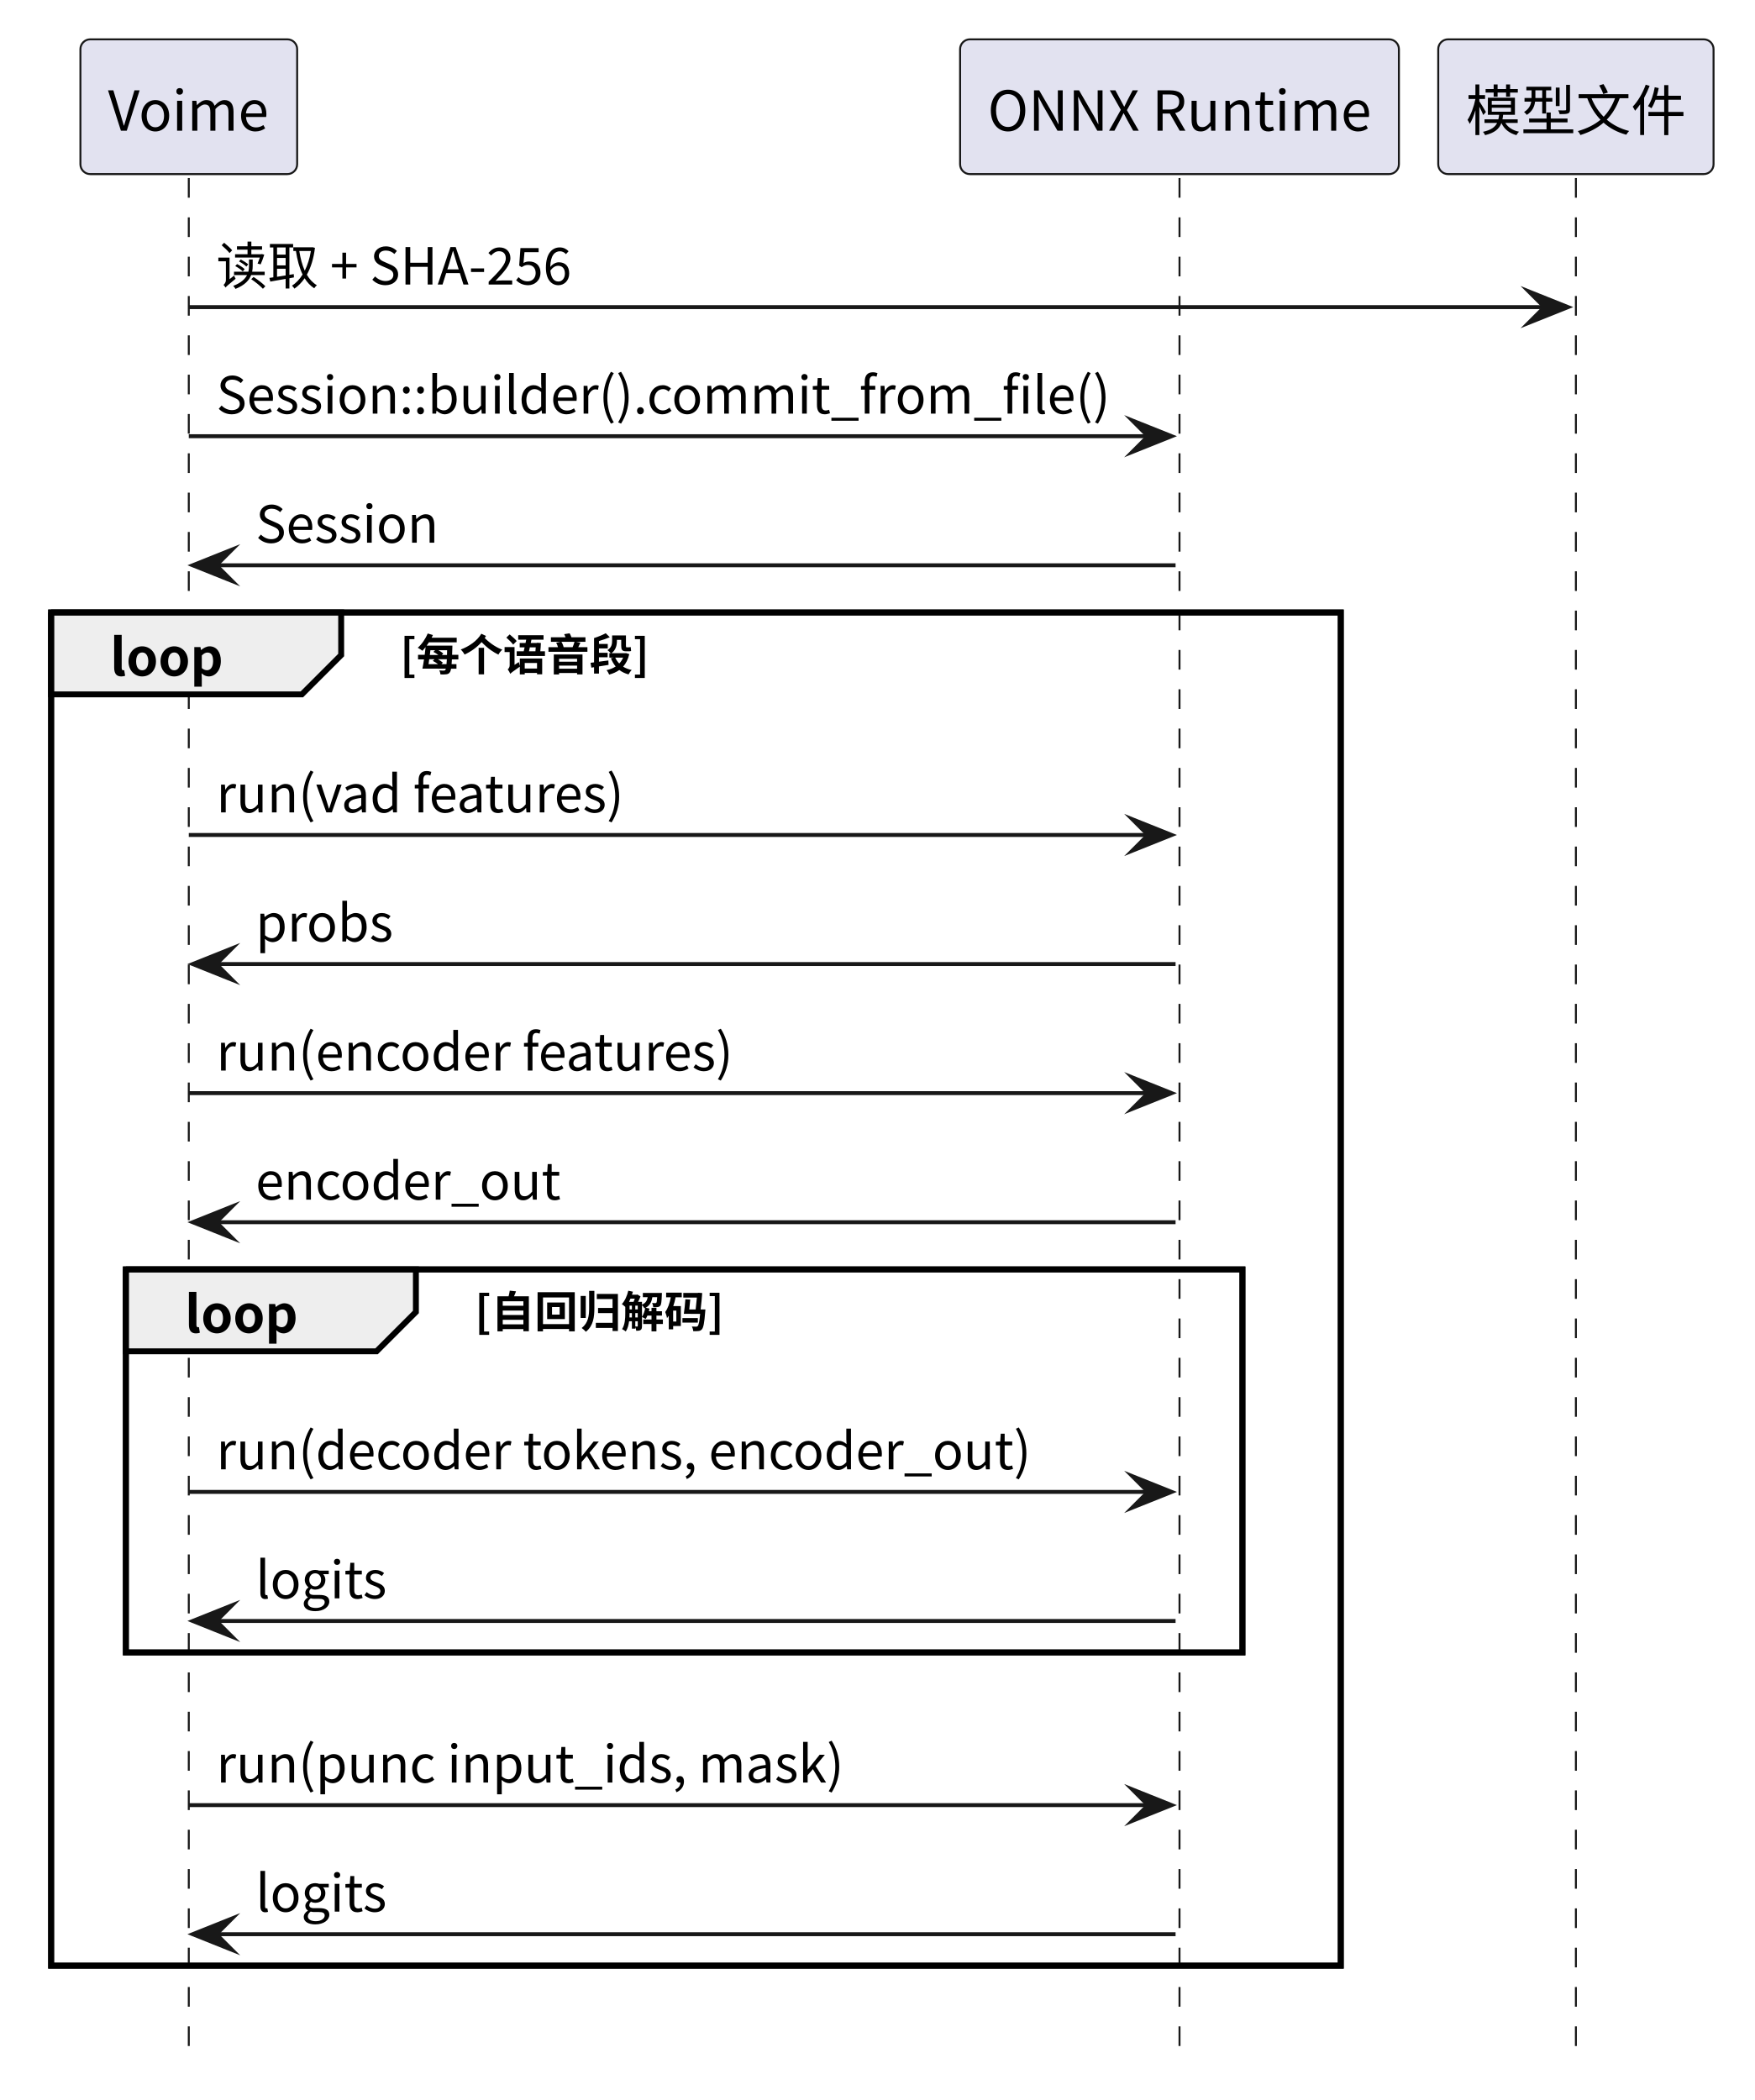
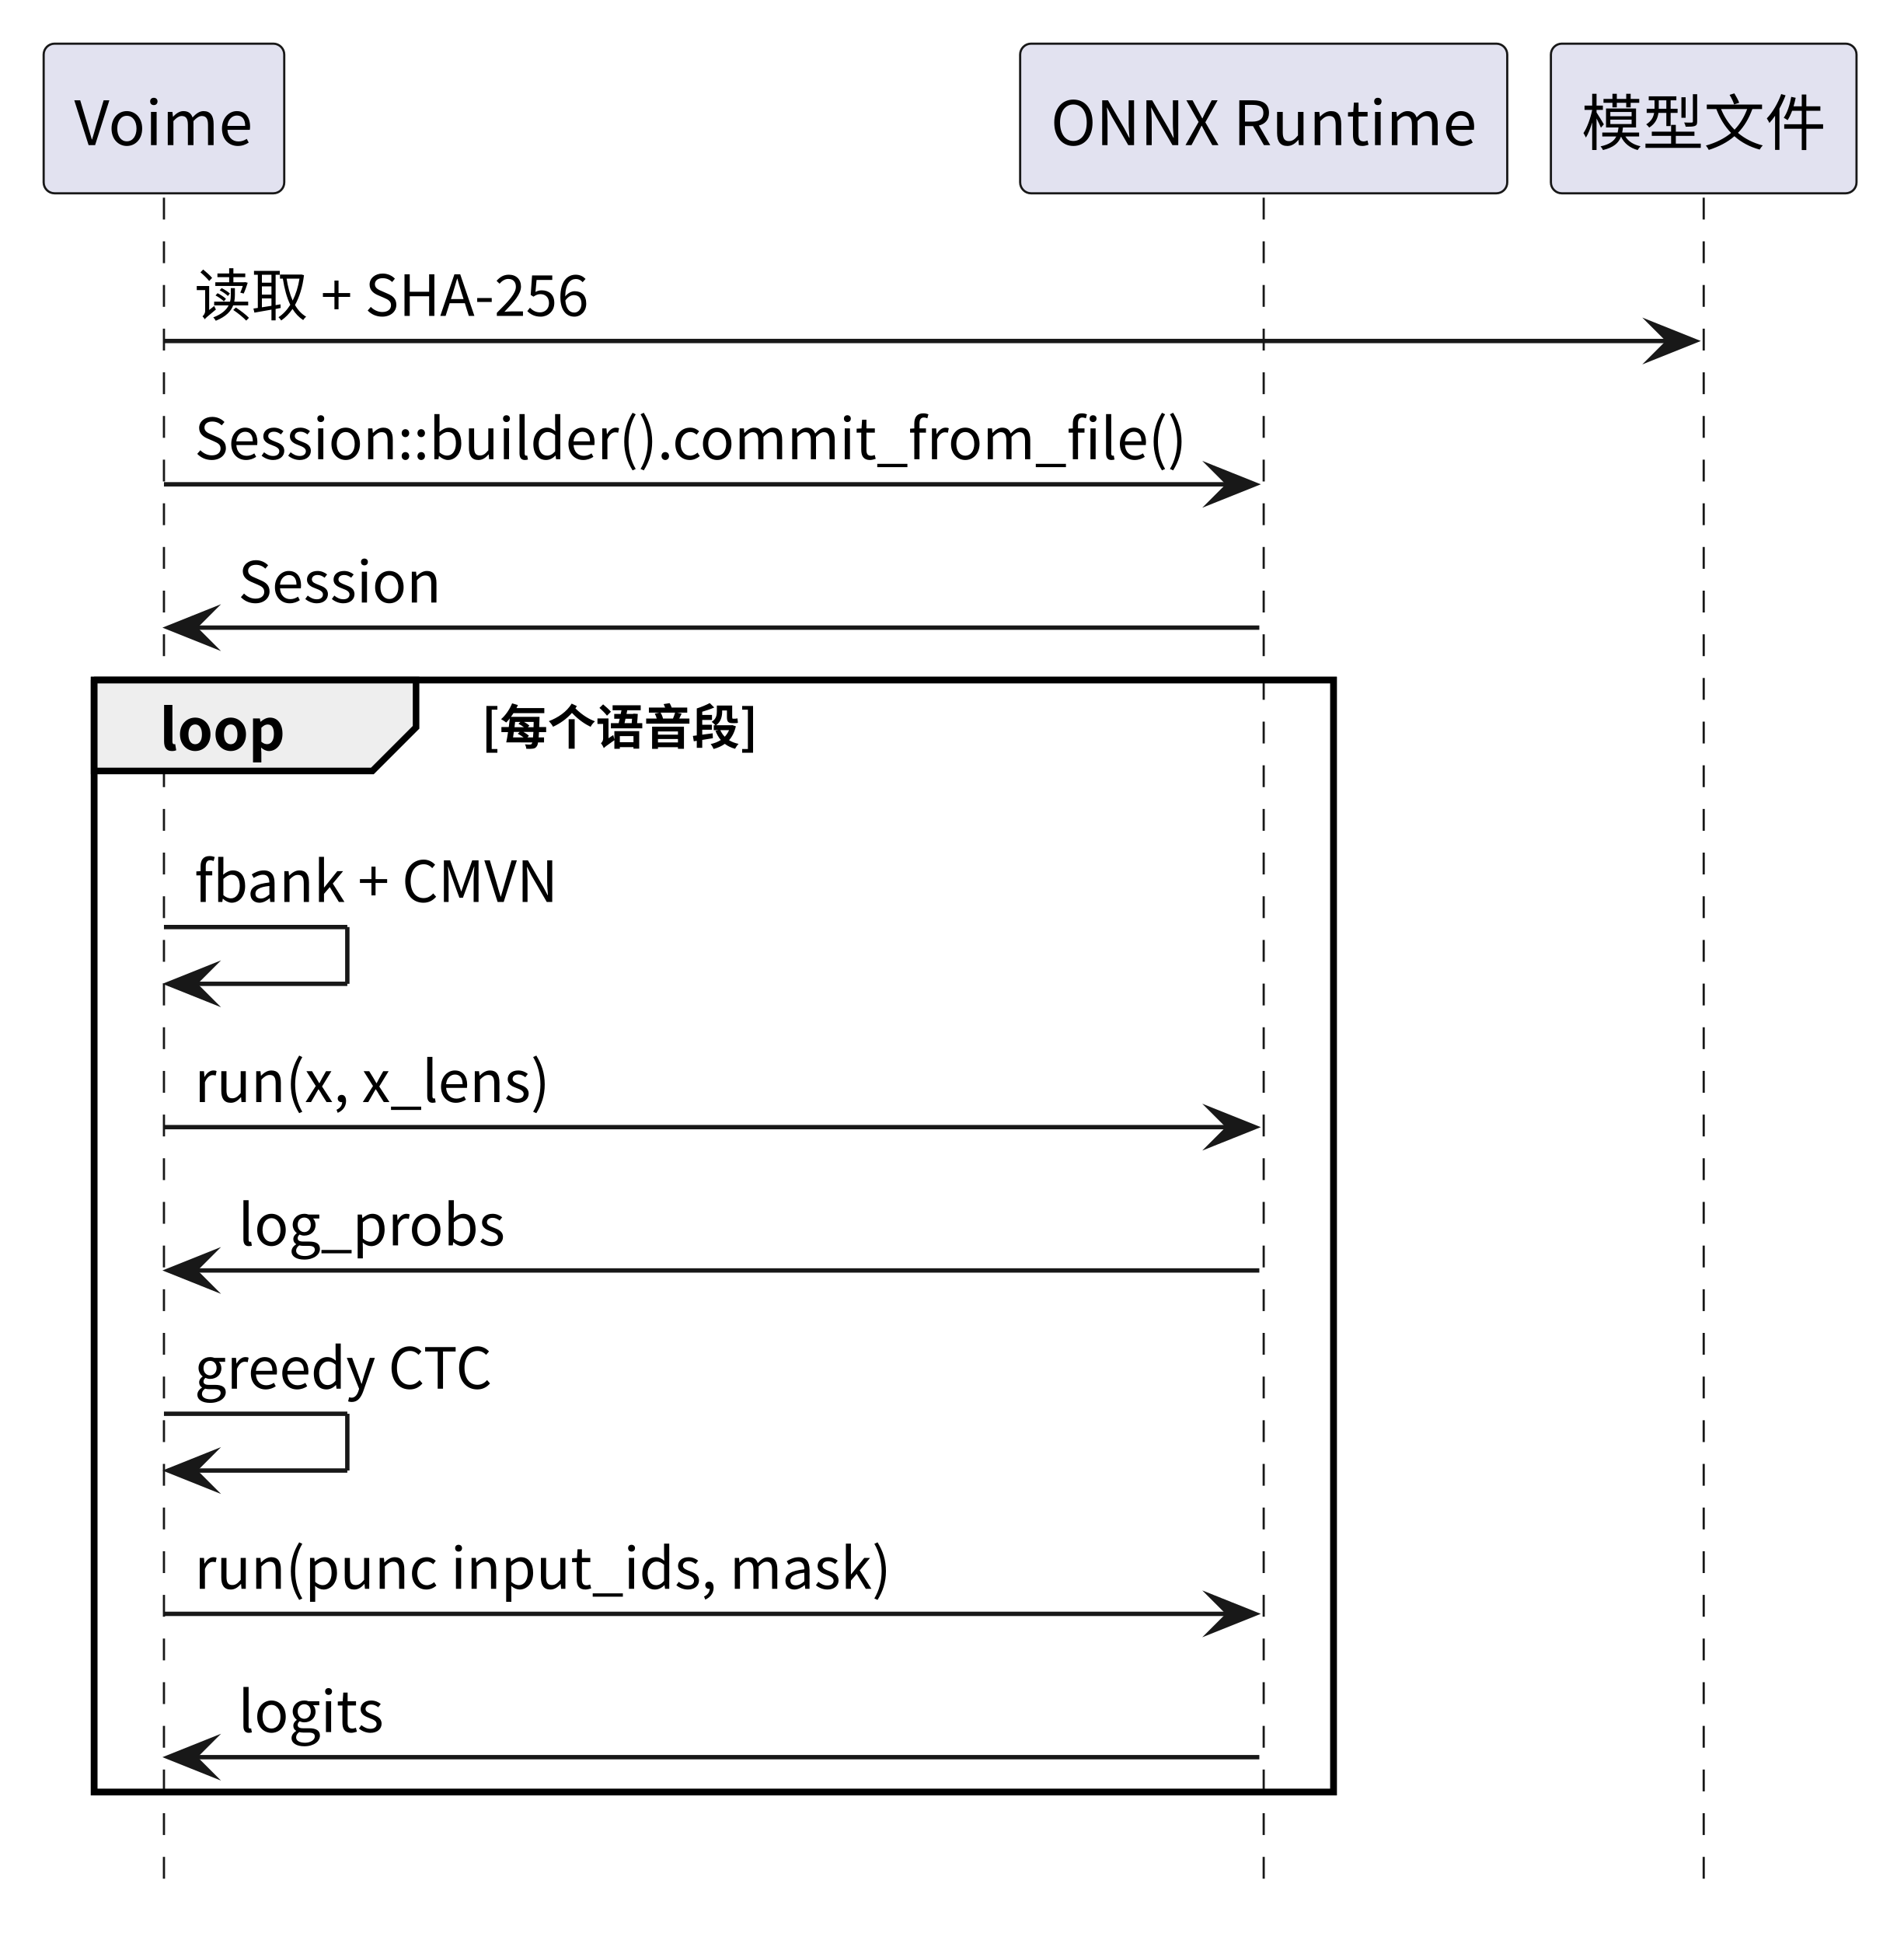
- <svg xmlns="http://www.w3.org/2000/svg" version="1.1" data-diagram-type="SEQUENCE" style="width:446px;height:534px;background:#FFFFFF;" width="446px" height="534px" viewBox="0 0 446 534" zoomAndPan="magnify" preserveAspectRatio="none" contentStyleType="text/css">
+ <svg xmlns="http://www.w3.org/2000/svg" version="1.1" data-diagram-type="SEQUENCE" style="width:436px;height:445px;background:#FFFFFF;" width="436px" height="445px" viewBox="0 0 436 445" zoomAndPan="magnify" preserveAspectRatio="none" contentStyleType="text/css">
  <defs />
  <g font-family="sans-serif" lengthAdjust="spacing">
-     <rect x="13" y="155.744" width="327.89" height="344.096" fill="none" style="stroke:#000;stroke-width:1.5;" />
-     <rect x="32" y="322.792" width="283.89" height="97.4" fill="none" style="stroke:#000;stroke-width:1.5;" />
+     <rect x="21.552" y="155.744" width="283.89" height="254.696" fill="none" style="stroke:#000;stroke-width:1.5;" />
    <g>
-       <rect x="44.5" y="45.272" width="8" height="478.568" fill="#000" fill-opacity="0" />
-       <line x1="48" y1="45.272" x2="48" y2="523.84" style="stroke:#181818;stroke-width:0.5;stroke-dasharray:5,5;" />
+       <rect x="34.052" y="45.272" width="8" height="389.168" fill="#000" fill-opacity="0" />
+       <line x1="37.552" y1="45.272" x2="37.552" y2="434.44" style="stroke:#181818;stroke-width:0.5;stroke-dasharray:5,5;" />
    </g>
    <g>
-       <rect x="296.39" y="45.272" width="8" height="478.568" fill="#000" fill-opacity="0" />
-       <line x1="299.89" y1="45.272" x2="299.89" y2="523.84" style="stroke:#181818;stroke-width:0.5;stroke-dasharray:5,5;" />
+       <rect x="285.942" y="45.272" width="8" height="389.168" fill="#000" fill-opacity="0" />
+       <line x1="289.442" y1="45.272" x2="289.442" y2="434.44" style="stroke:#181818;stroke-width:0.5;stroke-dasharray:5,5;" />
    </g>
    <g>
-       <rect x="397.173" y="45.272" width="8" height="478.568" fill="#000" fill-opacity="0" />
-       <line x1="400.673" y1="45.272" x2="400.673" y2="523.84" style="stroke:#181818;stroke-width:0.5;stroke-dasharray:5,5;" />
+       <rect x="386.725" y="45.272" width="8" height="389.168" fill="#000" fill-opacity="0" />
+       <line x1="390.225" y1="45.272" x2="390.225" y2="434.44" style="stroke:#181818;stroke-width:0.5;stroke-dasharray:5,5;" />
    </g>
-     <rect x="20.448" y="10" width="55.104" height="34.272" fill="#E2E2F0" style="stroke:#181818;stroke-width:0.5;" rx="2.5" ry="2.5" />
-     <text x="27.448" y="33.24" fill="#000" font-size="14" textLength="41.104" font-family="'Noto Sans CJK SC'">Voime</text>
-     <rect x="244.107" y="10" width="111.566" height="34.272" fill="#E2E2F0" style="stroke:#181818;stroke-width:0.5;" rx="2.5" ry="2.5" />
-     <text x="251.107" y="33.24" fill="#000" font-size="14" textLength="97.566" font-family="'Noto Sans CJK SC'">ONNX Runtime</text>
-     <rect x="365.673" y="10" width="70" height="34.272" fill="#E2E2F0" style="stroke:#181818;stroke-width:0.5;" rx="2.5" ry="2.5" />
-     <text x="372.673" y="33.24" fill="#000" font-size="14" textLength="56" font-family="'Noto Sans CJK SC'">模型文件</text>
-     <polygon points="388.673,74.096,398.673,78.096,388.673,82.096,392.673,78.096" fill="#181818" style="stroke:#181818;stroke-width:1;stroke-linejoin:miter;stroke-miterlimit:10;" />
-     <line x1="48" y1="78.096" x2="394.673" y2="78.096" style="stroke:#181818;stroke-width:1;" />
-     <text x="55" y="72.352" fill="#000" font-size="13" textLength="90.311" font-family="'Noto Sans CJK SC'">读取 + SHA-256</text>
-     <polygon points="287.89,106.92,297.89,110.92,287.89,114.92,291.89,110.92" fill="#181818" style="stroke:#181818;stroke-width:1;stroke-linejoin:miter;stroke-miterlimit:10;" />
-     <line x1="48" y1="110.92" x2="293.89" y2="110.92" style="stroke:#181818;stroke-width:1;" />
-     <text x="55" y="105.176" fill="#000" font-size="13" textLength="227.89" font-family="'Noto Sans CJK SC'">Session::builder().commit_from_file()</text>
-     <polygon points="59,139.744,49,143.744,59,147.744,55,143.744" fill="#181818" style="stroke:#181818;stroke-width:1;stroke-linejoin:miter;stroke-miterlimit:10;" />
-     <line x1="53" y1="143.744" x2="298.89" y2="143.744" style="stroke:#181818;stroke-width:1;" />
-     <text x="65" y="138" fill="#000" font-size="13" textLength="46.501" font-family="'Noto Sans CJK SC'">Session</text>
-     <path d="M13,155.744 L86.743,155.744 L86.743,166.568 L76.743,176.568 L13,176.568 L13,155.744" style="stroke:#000;stroke-width:1.5;" fill="#EEE" />
-     <rect x="13" y="155.744" width="327.89" height="344.096" fill="none" style="stroke:#000;stroke-width:1.5;" />
-     <text x="28" y="171.824" fill="#000" font-size="13" textLength="28.743" font-weight="700" font-family="'Noto Sans CJK SC'">loop</text>
-     <text x="101.743" y="170.504" fill="#000" font-size="11" textLength="63.316" font-weight="700" font-family="'Noto Sans CJK SC'">[每个语音段]</text>
-     <polygon points="287.89,208.32,297.89,212.32,287.89,216.32,291.89,212.32" fill="#181818" style="stroke:#181818;stroke-width:1;stroke-linejoin:miter;stroke-miterlimit:10;" />
-     <line x1="48" y1="212.32" x2="293.89" y2="212.32" style="stroke:#181818;stroke-width:1;" />
-     <text x="55" y="206.576" fill="#000" font-size="13" textLength="104.585" font-family="'Noto Sans CJK SC'">run(vad features)</text>
-     <polygon points="59,241.144,49,245.144,59,249.144,55,245.144" fill="#181818" style="stroke:#181818;stroke-width:1;stroke-linejoin:miter;stroke-miterlimit:10;" />
-     <line x1="53" y1="245.144" x2="298.89" y2="245.144" style="stroke:#181818;stroke-width:1;" />
-     <text x="65" y="239.4" fill="#000" font-size="13" textLength="35.1" font-family="'Noto Sans CJK SC'">probs</text>
-     <polygon points="287.89,273.968,297.89,277.968,287.89,281.968,291.89,277.968" fill="#181818" style="stroke:#181818;stroke-width:1;stroke-linejoin:miter;stroke-miterlimit:10;" />
-     <line x1="48" y1="277.968" x2="293.89" y2="277.968" style="stroke:#181818;stroke-width:1;" />
-     <text x="55" y="272.224" fill="#000" font-size="13" textLength="132.379" font-family="'Noto Sans CJK SC'">run(encoder features)</text>
-     <polygon points="59,306.792,49,310.792,59,314.792,55,310.792" fill="#181818" style="stroke:#181818;stroke-width:1;stroke-linejoin:miter;stroke-miterlimit:10;" />
-     <line x1="53" y1="310.792" x2="298.89" y2="310.792" style="stroke:#181818;stroke-width:1;" />
-     <text x="65" y="305.048" fill="#000" font-size="13" textLength="77.883" font-family="'Noto Sans CJK SC'">encoder_out</text>
-     <path d="M32,322.792 L105.743,322.792 L105.743,333.616 L95.743,343.616 L32,343.616 L32,322.792" style="stroke:#000;stroke-width:1.5;" fill="#EEE" />
-     <rect x="32" y="322.792" width="283.89" height="97.4" fill="none" style="stroke:#000;stroke-width:1.5;" />
-     <text x="47" y="338.872" fill="#000" font-size="13" textLength="28.743" font-weight="700" font-family="'Noto Sans CJK SC'">loop</text>
-     <text x="120.743" y="337.552" fill="#000" font-size="11" textLength="63.316" font-weight="700" font-family="'Noto Sans CJK SC'">[自回归解码]</text>
-     <polygon points="287.89,375.368,297.89,379.368,287.89,383.368,291.89,379.368" fill="#181818" style="stroke:#181818;stroke-width:1;stroke-linejoin:miter;stroke-miterlimit:10;" />
-     <line x1="48" y1="379.368" x2="293.89" y2="379.368" style="stroke:#181818;stroke-width:1;" />
-     <text x="55" y="373.624" fill="#000" font-size="13" textLength="208.221" font-family="'Noto Sans CJK SC'">run(decoder tokens, encoder_out)</text>
-     <polygon points="59,408.192,49,412.192,59,416.192,55,412.192" fill="#181818" style="stroke:#181818;stroke-width:1;stroke-linejoin:miter;stroke-miterlimit:10;" />
-     <line x1="53" y1="412.192" x2="298.89" y2="412.192" style="stroke:#181818;stroke-width:1;" />
-     <text x="65" y="406.448" fill="#000" font-size="13" textLength="33.462" font-family="'Noto Sans CJK SC'">logits</text>
-     <polygon points="287.89,455.016,297.89,459.016,287.89,463.016,291.89,459.016" fill="#181818" style="stroke:#181818;stroke-width:1;stroke-linejoin:miter;stroke-miterlimit:10;" />
-     <line x1="48" y1="459.016" x2="293.89" y2="459.016" style="stroke:#181818;stroke-width:1;" />
-     <text x="55" y="453.272" fill="#000" font-size="13" textLength="159.562" font-family="'Noto Sans CJK SC'">run(punc input_ids, mask)</text>
-     <polygon points="59,487.84,49,491.84,59,495.84,55,491.84" fill="#181818" style="stroke:#181818;stroke-width:1;stroke-linejoin:miter;stroke-miterlimit:10;" />
-     <line x1="53" y1="491.84" x2="298.89" y2="491.84" style="stroke:#181818;stroke-width:1;" />
-     <text x="65" y="486.096" fill="#000" font-size="13" textLength="33.462" font-family="'Noto Sans CJK SC'">logits</text>
+     <rect x="10" y="10" width="55.104" height="34.272" fill="#E2E2F0" style="stroke:#181818;stroke-width:0.5;" rx="2.5" ry="2.5" />
+     <text x="17" y="33.24" fill="#000" font-size="14" textLength="41.104" font-family="'Noto Sans CJK SC'">Voime</text>
+     <rect x="233.659" y="10" width="111.566" height="34.272" fill="#E2E2F0" style="stroke:#181818;stroke-width:0.5;" rx="2.5" ry="2.5" />
+     <text x="240.659" y="33.24" fill="#000" font-size="14" textLength="97.566" font-family="'Noto Sans CJK SC'">ONNX Runtime</text>
+     <rect x="355.225" y="10" width="70" height="34.272" fill="#E2E2F0" style="stroke:#181818;stroke-width:0.5;" rx="2.5" ry="2.5" />
+     <text x="362.225" y="33.24" fill="#000" font-size="14" textLength="56" font-family="'Noto Sans CJK SC'">模型文件</text>
+     <polygon points="378.225,74.096,388.225,78.096,378.225,82.096,382.225,78.096" fill="#181818" style="stroke:#181818;stroke-width:1;stroke-linejoin:miter;stroke-miterlimit:10;" />
+     <line x1="37.552" y1="78.096" x2="384.225" y2="78.096" style="stroke:#181818;stroke-width:1;" />
+     <text x="44.552" y="72.352" fill="#000" font-size="13" textLength="90.311" font-family="'Noto Sans CJK SC'">读取 + SHA-256</text>
+     <polygon points="277.442,106.92,287.442,110.92,277.442,114.92,281.442,110.92" fill="#181818" style="stroke:#181818;stroke-width:1;stroke-linejoin:miter;stroke-miterlimit:10;" />
+     <line x1="37.552" y1="110.92" x2="283.442" y2="110.92" style="stroke:#181818;stroke-width:1;" />
+     <text x="44.552" y="105.176" fill="#000" font-size="13" textLength="227.89" font-family="'Noto Sans CJK SC'">Session::builder().commit_from_file()</text>
+     <polygon points="48.552,139.744,38.552,143.744,48.552,147.744,44.552,143.744" fill="#181818" style="stroke:#181818;stroke-width:1;stroke-linejoin:miter;stroke-miterlimit:10;" />
+     <line x1="42.552" y1="143.744" x2="288.442" y2="143.744" style="stroke:#181818;stroke-width:1;" />
+     <text x="54.552" y="138" fill="#000" font-size="13" textLength="46.501" font-family="'Noto Sans CJK SC'">Session</text>
+     <path d="M21.552,155.744 L95.295,155.744 L95.295,166.568 L85.295,176.568 L21.552,176.568 L21.552,155.744" style="stroke:#000;stroke-width:1.5;" fill="#EEE" />
+     <rect x="21.552" y="155.744" width="283.89" height="254.696" fill="none" style="stroke:#000;stroke-width:1.5;" />
+     <text x="36.552" y="171.824" fill="#000" font-size="13" textLength="28.743" font-weight="700" font-family="'Noto Sans CJK SC'">loop</text>
+     <text x="110.295" y="170.504" fill="#000" font-size="11" textLength="63.316" font-weight="700" font-family="'Noto Sans CJK SC'">[每个语音段]</text>
+     <line x1="37.552" y1="212.32" x2="79.552" y2="212.32" style="stroke:#181818;stroke-width:1;" />
+     <line x1="79.552" y1="212.32" x2="79.552" y2="225.32" style="stroke:#181818;stroke-width:1;" />
+     <line x1="38.552" y1="225.32" x2="79.552" y2="225.32" style="stroke:#181818;stroke-width:1;" />
+     <polygon points="48.552,221.32,38.552,225.32,48.552,229.32,44.552,225.32" fill="#181818" style="stroke:#181818;stroke-width:1;stroke-linejoin:miter;stroke-miterlimit:10;" />
+     <text x="44.552" y="206.576" fill="#000" font-size="13" textLength="83.447" font-family="'Noto Sans CJK SC'">fbank + CMVN</text>
+     <polygon points="277.442,254.144,287.442,258.144,277.442,262.144,281.442,258.144" fill="#181818" style="stroke:#181818;stroke-width:1;stroke-linejoin:miter;stroke-miterlimit:10;" />
+     <line x1="37.552" y1="258.144" x2="283.442" y2="258.144" style="stroke:#181818;stroke-width:1;" />
+     <text x="44.552" y="252.4" fill="#000" font-size="13" textLength="81.302" font-family="'Noto Sans CJK SC'">run(x, x_lens)</text>
+     <polygon points="48.552,286.968,38.552,290.968,48.552,294.968,44.552,290.968" fill="#181818" style="stroke:#181818;stroke-width:1;stroke-linejoin:miter;stroke-miterlimit:10;" />
+     <line x1="42.552" y1="290.968" x2="288.442" y2="290.968" style="stroke:#181818;stroke-width:1;" />
+     <text x="54.552" y="285.224" fill="#000" font-size="13" textLength="61.269" font-family="'Noto Sans CJK SC'">log_probs</text>
+     <line x1="37.552" y1="323.792" x2="79.552" y2="323.792" style="stroke:#181818;stroke-width:1;" />
+     <line x1="79.552" y1="323.792" x2="79.552" y2="336.792" style="stroke:#181818;stroke-width:1;" />
+     <line x1="38.552" y1="336.792" x2="79.552" y2="336.792" style="stroke:#181818;stroke-width:1;" />
+     <polygon points="48.552,332.792,38.552,336.792,48.552,340.792,44.552,336.792" fill="#181818" style="stroke:#181818;stroke-width:1;stroke-linejoin:miter;stroke-miterlimit:10;" />
+     <text x="44.552" y="318.048" fill="#000" font-size="13" textLength="68.9" font-family="'Noto Sans CJK SC'">greedy CTC</text>
+     <polygon points="277.442,365.616,287.442,369.616,277.442,373.616,281.442,369.616" fill="#181818" style="stroke:#181818;stroke-width:1;stroke-linejoin:miter;stroke-miterlimit:10;" />
+     <line x1="37.552" y1="369.616" x2="283.442" y2="369.616" style="stroke:#181818;stroke-width:1;" />
+     <text x="44.552" y="363.872" fill="#000" font-size="13" textLength="159.562" font-family="'Noto Sans CJK SC'">run(punc input_ids, mask)</text>
+     <polygon points="48.552,398.44,38.552,402.44,48.552,406.44,44.552,402.44" fill="#181818" style="stroke:#181818;stroke-width:1;stroke-linejoin:miter;stroke-miterlimit:10;" />
+     <line x1="42.552" y1="402.44" x2="288.442" y2="402.44" style="stroke:#181818;stroke-width:1;" />
+     <text x="54.552" y="396.696" fill="#000" font-size="13" textLength="33.462" font-family="'Noto Sans CJK SC'">logits</text>
  </g>
</svg>
